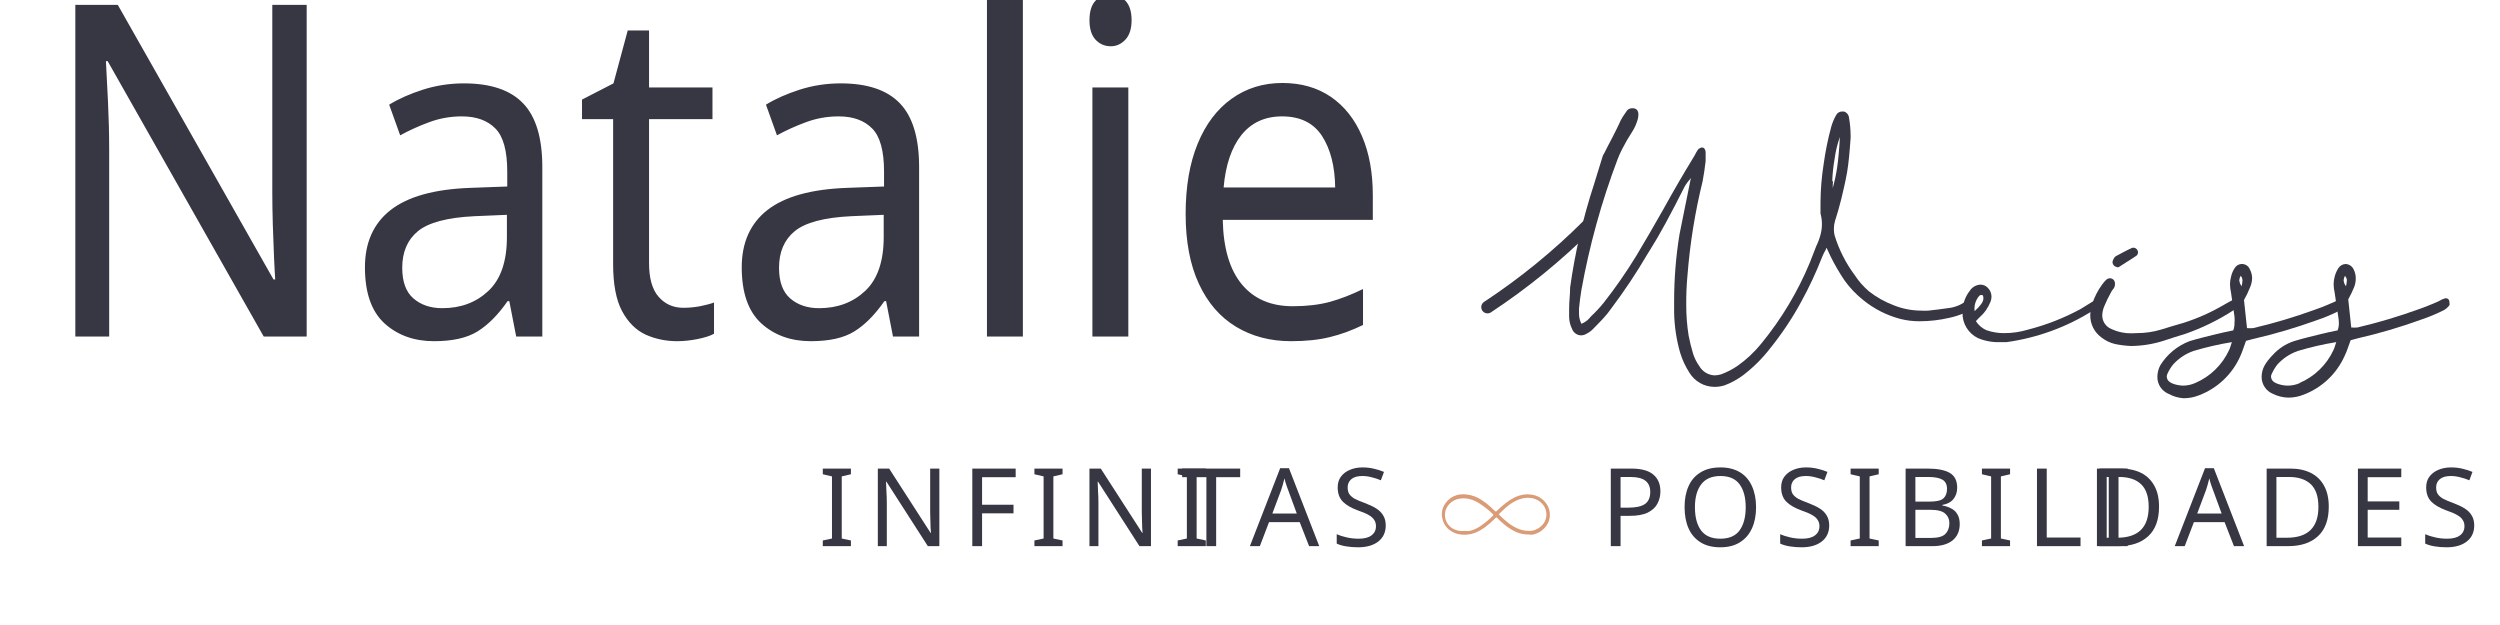
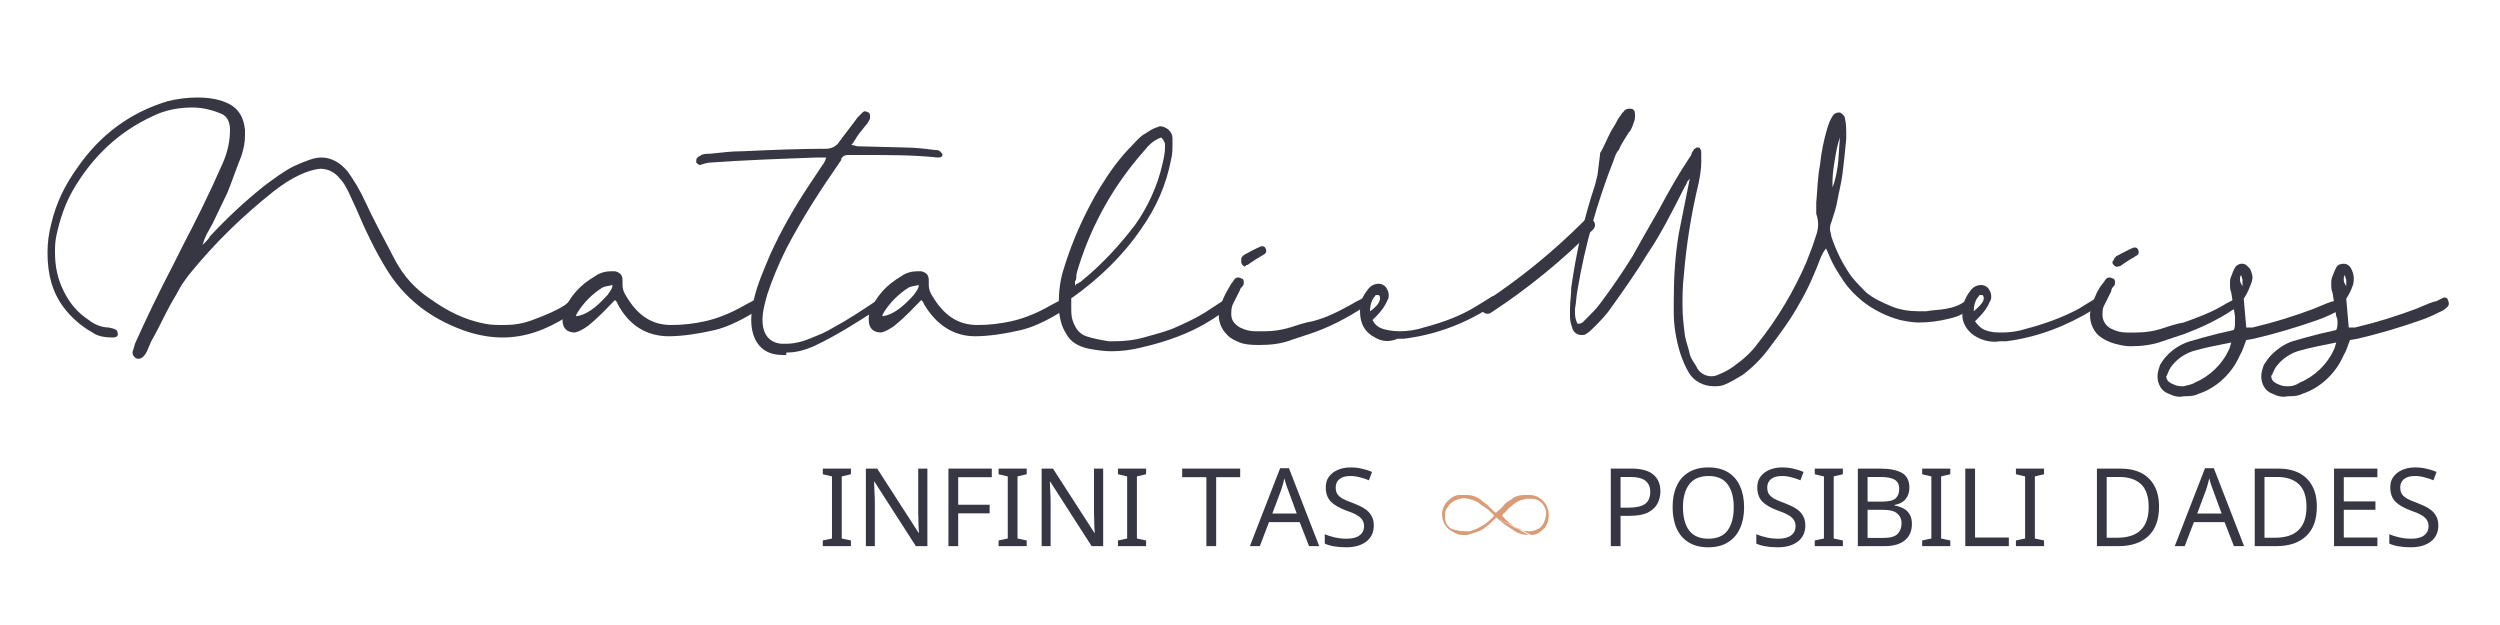
- <svg xmlns="http://www.w3.org/2000/svg" id="Layer_1" data-name="Layer 1" viewBox="0 0 200 50">
-   <defs>
-     <style>.cls-1{font-size:37.15px;font-family:QuickLetter, Quick Letter;}.cls-1,.cls-2,.cls-5,.cls-8{fill:#373643;}.cls-2,.cls-5{font-size:8.69px;font-family:AragonSansSC, Aragon Sans SC;}.cls-2{letter-spacing:0.11em;}.cls-3{letter-spacing:0.05em;}.cls-4,.cls-5{letter-spacing:0.11em;}.cls-6{letter-spacing:0.1em;}.cls-7{letter-spacing:0.11em;}.cls-9{fill:#da9b77;}.cls-10{fill:none;stroke:#373643;stroke-linecap:round;stroke-miterlimit:10;}</style>
-   </defs>
-   <text class="cls-1" transform="translate(2.85 26.92) scale(0.88 1)">Natalie</text>
-   <text class="cls-2" transform="translate(65.48 43.69)">INFINI<tspan class="cls-3" x="29" y="0">T</tspan>
-     <tspan class="cls-4" x="34.51" y="0">AS</tspan>
-   </text>
-   <text class="cls-5" transform="translate(128.02 43.69)">POSIBILI<tspan class="cls-6" x="38.89" y="0">D</tspan>
-     <tspan class="cls-7" x="45.96" y="0">ADES</tspan>
-   </text>
-   <path class="cls-8" d="M127.75,14l-.24.78a47.62,47.62,0,0,0-1.9,8.22c0,.56-.08,1.11-.08,1.67v.69a2.2,2.2,0,0,0,.23.94.79.79,0,0,0,.72.53.83.83,0,0,0,.44-.13,1.93,1.93,0,0,0,.59-.45c.5-.51,1-1,1.41-1.6a45.18,45.18,0,0,0,2.88-4.33L132,20c.75-1.18,1.67-2.88,2.79-5.11.06-.09.14-.22.24-.35a2.62,2.62,0,0,0,.24-.3l-.91,4.51a33.18,33.18,0,0,0-.43,5.35V25a12.47,12.47,0,0,0,.48,3.21,6.31,6.31,0,0,0,.74,1.6,2.36,2.36,0,0,0,2,1.14,2.7,2.7,0,0,0,.81-.12,6.07,6.07,0,0,0,1.5-.82,11.77,11.77,0,0,0,2.15-2.14,24.84,24.84,0,0,0,2.46-3.68,30.08,30.08,0,0,0,1.72-3.68,4.09,4.09,0,0,1,.28-.55s0-.07.06-.13l.33.71a16.42,16.42,0,0,0,1.1,1.89A7.81,7.81,0,0,0,149.05,24a7.89,7.89,0,0,0,3,1.52,6.15,6.15,0,0,0,1.53.18,10.46,10.46,0,0,0,2.35-.27,6.4,6.4,0,0,0,1.15-.36,2.09,2.09,0,0,0,.49-.38l.14-.13a.31.31,0,0,0,.08-.22.4.4,0,0,0-.09-.27.36.36,0,0,0-.19-.09.24.24,0,0,0-.18.07,2.88,2.88,0,0,1-1.48.6c-.53.07-1.06.15-1.58.2a5.52,5.52,0,0,1-.58,0,5.94,5.94,0,0,1-2.17-.42,7.57,7.57,0,0,1-2-1.12A6.16,6.16,0,0,1,148.37,22a10.52,10.52,0,0,1-1.6-3.16,2,2,0,0,1-.06-.54,2.21,2.21,0,0,1,.09-.62c.19-.6.37-1.2.51-1.79s.32-1.33.45-2.07.21-1.67.29-2.8v-.16a8.69,8.69,0,0,0-.13-1.45.58.58,0,0,0-.41-.49l-.15,0a.53.53,0,0,0-.48.31,4.14,4.14,0,0,0-.38.91,23.75,23.75,0,0,0-.61,3,20.85,20.85,0,0,0-.25,3l0,.94a3.21,3.21,0,0,1,0,1.7,4.81,4.81,0,0,1-.34.91L144.79,21a25.72,25.72,0,0,1-3.89,6.49,9.39,9.39,0,0,1-1.9,1.78,6.07,6.07,0,0,1-1.29.67,2,2,0,0,1-.53.09,1.48,1.48,0,0,1-1.24-.75,3.63,3.63,0,0,1-.48-.94,14.74,14.74,0,0,1-.37-1.49,15.21,15.21,0,0,1-.19-2.43A23.1,23.1,0,0,1,135,22a46.67,46.67,0,0,1,1.21-7.5c.1-.54.18-1.08.24-1.61l0-.36,0-.37a.53.53,0,0,0-.08-.25.24.24,0,0,0-.22-.11.32.32,0,0,0-.17.06.31.31,0,0,0-.15.12,2.86,2.86,0,0,0-.24.42l-.16.27c-.75,1.22-1.55,2.6-2.39,4.12-.77,1.36-1.48,2.58-2.14,3.68a39,39,0,0,1-2.62,3.77,11,11,0,0,1-1,1.07,2.87,2.87,0,0,1-.29.31,1.63,1.63,0,0,1-.38.24l-.09.05a1.77,1.77,0,0,1-.2-.78l0-.4v-.05c.05-.49.11-1,.19-1.47a59.12,59.12,0,0,1,2.89-10.45,7.5,7.5,0,0,1,.37-.83,15.4,15.4,0,0,1,.81-1.4,3.45,3.45,0,0,0,.38-.8,1.59,1.59,0,0,0,.11-.6v0a.53.53,0,0,0-.12-.35.47.47,0,0,0-.34-.12h-.06a.54.54,0,0,0-.43.23c0,.06-.07.09-.08.13a5,5,0,0,0-.39.62c-.08.2-.2.43-.35.74s-.38.76-.7,1.36l-.22.44c-.07.12-.11.21-.15.27m18.35,2.05a12.51,12.51,0,0,1,.19-1.8,8.51,8.51,0,0,1,.42-1.74c-.05,1-.13,1.83-.22,2.45a13.09,13.09,0,0,1-.35,1.63A4.26,4.26,0,0,1,146.64,14.5Z" />
-   <path class="cls-8" d="M158.24,27.05A2.2,2.2,0,0,1,157,25a2.74,2.74,0,0,1,.57-1.72,1.08,1.08,0,0,1,.88-.51A.81.81,0,0,1,159,23a1,1,0,0,1,.32.74,1.1,1.1,0,0,1-.08.4,3.25,3.25,0,0,1-.9,1.27l-.27.28a1.92,1.92,0,0,0,.83.72,4.19,4.19,0,0,0,1.44.24,6.48,6.48,0,0,0,1.9-.28,18.33,18.33,0,0,0,4.21-1.65l1.28-.79a.5.5,0,0,1,.16,0A.47.47,0,0,1,168,24a.49.49,0,0,1,0,.14q0,.39-.54.69a17.48,17.48,0,0,1-6.93,2.54l-.49,0A4.21,4.21,0,0,1,158.24,27.05Zm.43-3.17a.43.43,0,0,0-.07-.28l-.06,0a.24.24,0,0,0-.21.08,1.56,1.56,0,0,0-.36,1.21C158.43,24.47,158.67,24.15,158.67,23.88Z" />
-   <path class="cls-8" d="M169.2,27.52a2.78,2.78,0,0,1-1.08-.52,2.17,2.17,0,0,1-.9-1.76,2.93,2.93,0,0,1,.16-.93,5.35,5.35,0,0,1,.8-1.56,2.43,2.43,0,0,1,.33-.38.48.48,0,0,1,.29-.11.42.42,0,0,1,.31.15.51.51,0,0,1,.09.3.62.62,0,0,1-.06.29c-.07.13-.18.22-.24.35a11,11,0,0,0-.58,1.2,2,2,0,0,0-.14.69,1.17,1.17,0,0,0,.73,1.08,3.63,3.63,0,0,0,1.23.33,5,5,0,0,0,.77,0,6.75,6.75,0,0,0,2-.29c.59-.18,1.18-.37,1.77-.53a15.93,15.93,0,0,0,3.21-1.43c.29-.17.58-.33.86-.47l.11,0a.24.24,0,0,1,.23.18v.15a.39.39,0,0,1-.06.25,1.19,1.19,0,0,1-.38.33,17.92,17.92,0,0,1-3.83,1.87c-.59.18-1.17.36-1.76.56a8.83,8.83,0,0,1-2.58.41A7.71,7.71,0,0,1,169.2,27.52Zm-.09-6.28A.39.39,0,0,1,169,21a.41.41,0,0,1,.05-.21.63.63,0,0,1,.19-.28c.44-.23.89-.49,1.35-.69l.13,0a.38.38,0,0,1,.32.4v0c0,.06-.06.2-.13.24-.48.33-1,.63-1.43.92l-.07,0A.55.55,0,0,1,169.11,21.24Z" />
-   <path class="cls-8" d="M173.49,31.51a1.45,1.45,0,0,1-.9-1.38,2,2,0,0,1,.23-.9,4.73,4.73,0,0,1,2.35-1.94c.72-.22,1.45-.39,2.17-.57.45-.11.88-.2,1.32-.29a1.54,1.54,0,0,0,.1-.58,2.87,2.87,0,0,0,0-.52l-.28-1.93a3,3,0,0,1-.08-.67,2.32,2.32,0,0,1,.08-.58,2,2,0,0,1,.3-.71.68.68,0,0,1,1.21.11,1.52,1.52,0,0,1,.18.73A2,2,0,0,1,180,23a7.65,7.65,0,0,1-.48,1l.24,2.25a3.34,3.34,0,0,0,.49,0,43.48,43.48,0,0,0,4.93-1.47c.74-.25,1.44-.58,1.55-.62a2.26,2.26,0,0,1,.58-.25l0,0a.32.32,0,0,1,.23.13.66.66,0,0,1,.05.25.39.39,0,0,1,0,.17,1.45,1.45,0,0,1-.43.39,13.06,13.06,0,0,1-1.83.77,44.16,44.16,0,0,1-5.09,1.5l-.56.15c-.18.47-.29.87-.46,1.23a5.9,5.9,0,0,1-3.29,3.12,3.28,3.28,0,0,1-1.23.24A2.89,2.89,0,0,1,173.49,31.51Zm2.13-.87A5.26,5.26,0,0,0,178.33,28c.08-.16.11-.32.22-.63a24.43,24.43,0,0,0-3.08.71,3.92,3.92,0,0,0-1.62,1.08,3.27,3.27,0,0,0-.45.73.65.65,0,0,0-.06.23.54.54,0,0,0,.27.46,1.28,1.28,0,0,0,.36.16,2.5,2.5,0,0,0,.71.11A2.44,2.44,0,0,0,175.62,30.64Zm3.78-8.22a.66.66,0,0,0-.14-.36.77.77,0,0,0-.12.36,1,1,0,0,0,.19.48A2.66,2.66,0,0,0,179.4,22.42Z" />
-   <path class="cls-8" d="M181.84,31.51a1.46,1.46,0,0,1-.91-1.38,1.9,1.9,0,0,1,.24-.9,4,4,0,0,1,.64-.82,3.93,3.93,0,0,1,1.71-1.12c.71-.22,1.45-.39,2.17-.57.44-.11.87-.2,1.32-.29a1.54,1.54,0,0,0,.1-.58,2.87,2.87,0,0,0-.05-.52l-.29-1.93a3,3,0,0,1-.08-.67,2.32,2.32,0,0,1,.08-.58,2.16,2.16,0,0,1,.31-.71.71.71,0,0,1,.57-.32.74.74,0,0,1,.64.43,1.5,1.5,0,0,1,.17.73,1.93,1.93,0,0,1-.12.67,9.14,9.14,0,0,1-.48,1l.24,2.25a3.34,3.34,0,0,0,.49,0,44.1,44.1,0,0,0,4.93-1.47c.74-.25,1.44-.58,1.55-.62a2.06,2.06,0,0,1,.57-.25l.05,0a.3.3,0,0,1,.22.13.51.51,0,0,1,.05.25.4.4,0,0,1,0,.17,1.45,1.45,0,0,1-.43.39,13.38,13.38,0,0,1-1.84.77,43,43,0,0,1-5.09,1.5l-.55.15c-.18.47-.29.87-.47,1.23a5.88,5.88,0,0,1-3.28,3.12,3.32,3.32,0,0,1-1.23.24A2.89,2.89,0,0,1,181.84,31.51Zm2.12-.87A5.28,5.28,0,0,0,186.68,28c.08-.16.11-.32.22-.63a23.64,23.64,0,0,0-3.08.71,4,4,0,0,0-1.63,1.08,3.63,3.63,0,0,0-.44.73.51.51,0,0,0-.07.23.54.54,0,0,0,.27.46,1.22,1.22,0,0,0,.37.16,2.43,2.43,0,0,0,.7.11A2.37,2.37,0,0,0,184,30.64Zm3.79-8.22c0-.14-.05-.2-.15-.36a.88.88,0,0,0-.11.36.9.9,0,0,0,.19.48A2.66,2.66,0,0,0,187.75,22.42Z" />
-   <path class="cls-9" d="M122.3,42.76a2.43,2.43,0,0,1-1.12-.25,4.37,4.37,0,0,1-.88-.59,5.48,5.48,0,0,1-.56-.52l0,0a0,0,0,0,0-.06,0l-.1.1a6.78,6.78,0,0,1-.81.7,3.91,3.91,0,0,1-.75.42,2.38,2.38,0,0,1-.64.15,2,2,0,0,1-.43,0,1.79,1.79,0,0,1-1-.38,1.54,1.54,0,0,1-.56-.91,1.46,1.46,0,0,1,.31-1.3,1.68,1.68,0,0,1,1.07-.62,2.1,2.1,0,0,1,.56,0,2.64,2.64,0,0,1,1.23.46,5.26,5.26,0,0,1,.74.58l.32.31s0,0,.09,0a7.53,7.53,0,0,1,.73-.65,4.32,4.32,0,0,1,.73-.47,2.69,2.69,0,0,1,.78-.23,1.84,1.84,0,0,1,.47,0,1.72,1.72,0,0,1,1.32.78,1.47,1.47,0,0,1,.24.7,1.5,1.5,0,0,1-.44,1.22,1.7,1.7,0,0,1-1,.52Zm-5.15-.29a1.88,1.88,0,0,0,.45,0,2.7,2.7,0,0,0,.86-.4,6.57,6.57,0,0,0,1-.84s0,0,0-.07a6.08,6.08,0,0,0-1-.81,2.61,2.61,0,0,0-.68-.36,2,2,0,0,0-1-.1,1.43,1.43,0,0,0-1,.65,1.19,1.19,0,0,0-.17.84,1.23,1.23,0,0,0,.54.86A1.43,1.43,0,0,0,117.15,42.47Zm5.14,0h.22a1.5,1.5,0,0,0,.92-.52,1.24,1.24,0,0,0,.25-1.08,1.28,1.28,0,0,0-.45-.71,1.48,1.48,0,0,0-.84-.33,1.93,1.93,0,0,0-.34,0,2.31,2.31,0,0,0-.52.12,3.57,3.57,0,0,0-.85.48c-.18.14-.35.3-.52.46a2.39,2.39,0,0,0-.23.22s0,0,0,.07l0,0c.16.16.33.32.51.47a3.82,3.82,0,0,0,.86.58A2.23,2.23,0,0,0,122.29,42.47Z" />
-   <path class="cls-10" d="M119,24.57A51.53,51.53,0,0,0,127.06,18" />
+ <svg xmlns="http://www.w3.org/2000/svg" version="1.1" id="Layer_1" x="0px" y="0px" viewBox="0 0 200 50" style="enable-background:new 0 0 200 50;" xml:space="preserve">
+   <style type="text/css">
+ 	.st0{enable-background:new    ;}
+ 	.st1{fill:#373643;}
+ 	.st2{font-family:'AragonSansSC';}
+ 	.st3{font-size:8.69px;}
+ 	.st4{fill:#DA9B77;}
+ 	.st5{fill:none;stroke:#373643;stroke-linecap:round;stroke-miterlimit:10;}
+ </style>
+   <g class="st0">
+     <path class="st1" d="M10.8,28.6c-0.1-0.1-0.2-0.2-0.2-0.4c0-0.1,0.1-0.3,0.2-0.7c0.8-1.8,1.8-3.9,3.1-6.4l0.7-1.4   c1-1.9,2.1-4.1,3.2-6.6c0.4-0.9,0.6-1.8,0.6-2.7c0-0.6-0.2-1.1-0.7-1.3c-0.7-0.3-1.5-0.5-2.3-0.5c-1.1,0-2.2,0.2-3.2,0.7   c-2.6,1.2-4.7,3.1-6.3,5.8c-0.7,1.2-1.1,2.4-1.4,3.8c-0.1,0.5-0.1,0.9-0.1,1.3c0,1.1,0.2,2.1,0.7,3.1s1.1,1.7,2,2.3   c0.5,0.4,1.1,0.6,1.6,0.6c0.5,0.1,0.7,0.2,0.7,0.4C9.5,26.9,9.3,27,9,27c-0.6,0-1.2-0.1-1.6-0.4c-0.9-0.5-1.7-1.2-2.3-2   c-0.9-1.2-1.3-2.6-1.3-4.4c0-0.8,0.1-1.5,0.3-2.3c0.4-1.7,1.1-3.1,2.1-4.5C8,10.8,10.4,9,13.4,8.1c0.8-0.2,1.6-0.3,2.4-0.3   c1.1,0,1.9,0.2,2.5,0.5c0.8,0.4,1.2,1.1,1.3,2.1l0,0.4c0,0.6-0.1,1.1-0.3,1.7c-0.4,1-0.7,1.9-1.1,2.9c-0.4,0.8-0.8,1.7-1.2,2.5   l-0.5,0.9c-0.1,0.2-0.2,0.5-0.3,0.8l0.2-0.2c0.2-0.2,0.3-0.3,0.4-0.5c1.4-1.5,2.8-2.8,4.3-4c0.8-0.6,1.6-1.2,2.4-1.6   c0.9-0.4,1.6-0.7,2.2-0.7c0.8,0,1.5,0.4,2.1,1.1c0.5,0.7,1,1.5,1.5,2.6c0.4,0.9,1.2,2.4,2.3,4.5c0.7,1.3,1.6,2.3,2.8,3.1   c1.4,1,2.8,1.7,4.4,2c0.5,0.1,1,0.1,1.5,0.1c0.8,0,1.5-0.1,2.3-0.4c1.1-0.4,2-0.8,2.6-1.2c0.5-0.4,0.8-0.7,0.9-0.7h0.1   c0.2,0,0.3,0.1,0.3,0.4v0c0,0.2-0.2,0.4-0.5,0.7l-0.2,0.2c-0.1,0.1-0.3,0.2-0.4,0.3c-1.7,1.1-3.4,1.7-5.2,1.7c-1,0-2.1-0.2-3.2-0.6   c-2.7-1-4.7-2.6-6.1-4.9c-0.8-1.3-1.6-2.9-2.4-4.8l-0.6-1.3c-0.2-0.4-0.4-0.8-0.7-1.1c-0.4-0.5-0.9-0.8-1.6-0.8   c-1,0.1-2.3,0.7-3.7,1.8c-2.4,1.9-4.7,4.1-6.8,6.7c-0.3,0.4-0.6,0.8-0.8,1.2s-0.6,1-1,1.8c-0.4,0.8-0.8,1.6-1.2,2.3L11.8,28   c-0.2,0.5-0.5,0.7-0.7,0.7C11,28.7,10.9,28.7,10.8,28.6z" />
+     <path class="st1" d="M49.4,24.3c0-0.1-0.1-0.2-0.2-0.3c-0.5,0.5-1.2,1.3-2.2,2.1c-0.3,0.2-0.6,0.4-1,0.5c-0.6,0-1-0.3-1-1   c0-0.3,0-0.5,0.1-0.7c0.5-1.2,1.3-2.1,2.5-2.8c0.4-0.3,0.9-0.4,1.3-0.4l0.3,0c0.4,0.1,0.6,0.3,0.6,0.7l0,0.4c0,0.3,0.1,0.6,0.3,0.9   c0.9,1.5,2,2.3,3.6,2.3c0.9,0,1.8-0.1,2.7-0.3c0.9-0.2,2-0.6,3.2-1.3c0.6-0.3,0.9-0.5,1-0.5c0.2,0,0.3,0.1,0.3,0.4   c0,0.2-0.2,0.4-0.6,0.7c-1.3,0.8-2.3,1.2-3.1,1.4c-1.3,0.3-2.6,0.5-3.7,0.5C51.7,26.9,50.3,26,49.4,24.3z M48.6,23.6   c0.2-0.3,0.4-0.5,0.4-0.8c-0.4,0.1-0.6,0.1-0.8,0.2c-0.8,0.5-1.5,1.2-2,2c0,0.1-0.1,0.1-0.1,0.2c0,0.1,0,0.1,0,0.1   C46.9,25.2,47.7,24.6,48.6,23.6z" />
+     <path class="st1" d="M62.9,28.4c-0.4,0-0.7,0-1.1-0.1c-1.1-0.3-1.7-1.3-1.7-2.7v-0.1c0-0.5,0.1-1,0.2-1.5c0.3-1.3,0.8-2.4,1.3-3.6   c0.9-2,2-3.9,3.2-5.7l1-1.5c0.1-0.1,0.2-0.3,0.3-0.6c-0.3,0-0.5,0-0.7,0c-2.8,0.1-5.7,0.2-8.5,0.4c-0.3,0-0.6,0.1-0.9,0.2   c-0.1,0-0.2-0.1-0.3-0.2c0-0.1,0-0.1,0-0.1c0-0.1,0-0.2,0.1-0.3c0.1-0.1,0.2-0.1,0.3-0.2c0.2-0.1,0.5-0.1,0.7-0.1   c0.9-0.1,1.7-0.2,2.6-0.2c2.2-0.1,4.5-0.2,6.7-0.2c0.4,0,0.8-0.2,1-0.5c0.5-0.7,1-1.3,1.5-2c0.1-0.1,0.3-0.3,0.4-0.4   c0,0,0.1-0.1,0.2-0.1c0.1,0,0.2,0.1,0.3,0.1c0.1,0.1,0.1,0.2,0.1,0.3c0,0.1,0,0.1,0,0.2c-0.1,0.2-0.2,0.4-0.4,0.6   c-0.3,0.4-0.6,0.7-0.8,1.1c-0.1,0.1-0.1,0.2-0.3,0.4c0.2,0,0.4,0.1,0.5,0.1l3.8,0.1c0.8,0,1.6,0.1,2.4,0.2c0.1,0,0.3,0,0.4,0.1   c0.1,0.1,0.2,0.2,0.2,0.3v0c0,0.1-0.1,0.2-0.3,0.2H75c-1.9-0.2-3.8-0.2-5.8-0.2h-1.4c-0.2,0-0.4,0.1-0.5,0.3l0,0.1   c-1.6,2.3-3.1,4.6-4.4,7.1c-0.6,1.2-1.1,2.4-1.5,3.6c-0.2,0.7-0.4,1.4-0.4,2.1c0,1.1,0.5,1.8,1.5,1.9l0.4,0c0.7,0,1.4-0.2,2.1-0.5   c0.5-0.2,1-0.4,1.5-0.7c1.3-0.7,2.5-1.5,3.7-2.3c0.1-0.1,0.2-0.2,0.4-0.2h0c0.1,0,0.2,0.1,0.2,0.1c0,0.1,0,0.1,0,0.2v0.1   c0,0.1-0.1,0.2-0.1,0.2c-0.1,0.1-0.2,0.2-0.3,0.2c-1.7,1.1-3.4,2.2-5.3,3.1c-0.7,0.3-1.4,0.5-2.1,0.5H62.9z" />
+     <path class="st1" d="M73.9,24.3c0-0.1-0.1-0.2-0.2-0.3c-0.5,0.5-1.2,1.3-2.2,2.1c-0.3,0.2-0.6,0.4-1,0.5c-0.6,0-1-0.3-1-1   c0-0.3,0-0.5,0.1-0.7c0.5-1.2,1.3-2.1,2.5-2.8c0.4-0.3,0.9-0.4,1.3-0.4l0.3,0c0.4,0.1,0.6,0.3,0.6,0.7l0,0.4c0,0.3,0.1,0.6,0.3,0.9   c0.9,1.5,2,2.3,3.6,2.3c0.9,0,1.8-0.1,2.7-0.3c0.9-0.2,2-0.6,3.2-1.3c0.6-0.3,0.9-0.5,1-0.5c0.2,0,0.3,0.1,0.3,0.4   c0,0.2-0.2,0.4-0.6,0.7c-1.3,0.8-2.3,1.2-3.1,1.4c-1.3,0.3-2.6,0.5-3.7,0.5C76.3,26.9,74.9,26,73.9,24.3z M73.1,23.6   c0.2-0.3,0.4-0.5,0.4-0.8c-0.4,0.1-0.6,0.1-0.8,0.2c-0.8,0.5-1.5,1.2-2,2c0,0.1-0.1,0.1-0.1,0.2c0,0.1,0,0.1,0,0.1   C71.4,25.2,72.2,24.6,73.1,23.6z" />
+     <path class="st1" d="M88.9,28.1c-0.6,0-1.2-0.1-1.8-0.2c-0.9-0.2-1.5-0.6-1.8-1.2c-0.4-0.6-0.5-1.2-0.6-1.9l0-0.5   c0-0.9,0.1-1.9,0.4-2.8c0.7-2.3,1.7-4.5,2.9-6.5c0.8-1.3,1.6-2.4,2.6-3.4c0.3-0.3,0.6-0.7,1-0.9c0.3-0.2,0.6-0.4,0.9-0.5   c0.1,0,0.2-0.1,0.3-0.1c0.2,0,0.5,0.1,0.7,0.3c0.2,0.2,0.3,0.4,0.3,0.7c0,0.2,0,0.3,0,0.5c0,0.3,0,0.7-0.1,1.1   c-0.4,2.1-1.2,3.9-2.4,5.6c-1.5,2.2-3.4,4-5.5,5.5c0,0-0.1,0-0.1,0.1l0,0.1c0,0.2,0,0.4,0,0.6c0,0.3,0,0.7,0.1,1   c0.2,0.6,0.5,1.1,1.1,1.3c0.6,0.2,1.2,0.3,1.8,0.4l0.5,0c0.8,0,1.6-0.1,2.3-0.3s1.5-0.4,2.3-0.7c0.9-0.4,1.8-0.8,2.6-1.3   c0.9-0.6,1.4-0.9,1.5-1c0,0,0.1,0,0.2,0c0,0,0.1,0.1,0.1,0.2c0,0.1,0.1,0.2,0.1,0.2c-0.1,0.3-0.7,0.8-1.9,1.5s-2.9,1.4-5.1,1.9   C90.5,28,89.7,28.1,88.9,28.1z M86.2,22.7c0.1-0.1,0.2-0.1,0.3-0.2c1.6-1.3,3-2.8,4.3-4.5c1-1.4,1.8-3.1,2.2-4.9   c0.1-0.4,0.2-0.9,0.2-1.3l0-0.2c0-0.1,0-0.2-0.1-0.3c0-0.1-0.1-0.2-0.2-0.3c-0.6,0.2-1,0.6-1.4,1.1c-2.3,2.6-4.1,5.7-5.2,9.2   c-0.1,0.3-0.2,0.6-0.2,0.9c0,0.1,0,0.2-0.1,0.3l0,0.1l0,0.3C86,22.8,86.1,22.7,86.2,22.7z" />
+     <path class="st1" d="M99.5,27.5c-0.4-0.1-0.8-0.3-1.1-0.5c-0.6-0.5-0.9-1.1-0.9-1.8c0-0.3,0-0.6,0.2-0.9c0.2-0.6,0.5-1.1,0.8-1.6   c0.1-0.1,0.2-0.3,0.3-0.4c0.1-0.1,0.2-0.1,0.3-0.1c0.1,0,0.2,0.1,0.3,0.1c0.1,0.1,0.1,0.2,0.1,0.3s0,0.2-0.1,0.3   c-0.1,0.1-0.2,0.2-0.2,0.3c-0.2,0.4-0.4,0.8-0.6,1.2c-0.1,0.3-0.1,0.5-0.1,0.7c0,0.5,0.2,0.8,0.7,1.1c0.4,0.2,0.8,0.3,1.2,0.3   c0.3,0,0.5,0,0.8,0c0.7,0,1.3-0.1,2-0.3c0.6-0.2,1.2-0.4,1.8-0.5c1.2-0.3,2.3-0.9,3.2-1.4c0.3-0.2,0.6-0.3,0.9-0.5l0.1,0   c0.1,0,0.2,0.1,0.2,0.2l0,0.1c0,0.1,0,0.2-0.1,0.3c-0.1,0.1-0.2,0.2-0.4,0.3c-1.1,0.7-2.4,1.4-3.8,1.9c-0.6,0.2-1.2,0.4-1.8,0.6   c-0.8,0.3-1.6,0.4-2.6,0.4C100.5,27.6,100,27.6,99.5,27.5z M99.4,21.2c-0.1-0.1-0.1-0.2-0.1-0.3c0-0.1,0-0.1,0-0.2   c0-0.1,0.1-0.2,0.2-0.3c0.4-0.2,0.9-0.5,1.4-0.7l0.1,0c0.2,0,0.3,0.2,0.3,0.4v0c0,0.1-0.1,0.2-0.1,0.2c-0.5,0.3-1,0.6-1.4,0.9   l-0.1,0C99.6,21.4,99.5,21.3,99.4,21.2z" />
+     <path class="st1" d="M110,27c-0.8-0.4-1.2-1.1-1.2-2.1c0-0.7,0.2-1.2,0.6-1.7c0.2-0.3,0.5-0.5,0.9-0.5c0.2,0,0.4,0.1,0.5,0.2   c0.2,0.2,0.3,0.5,0.3,0.7c0,0.1,0,0.3-0.1,0.4c-0.2,0.5-0.5,0.9-0.9,1.3l-0.3,0.3c0.2,0.4,0.5,0.6,0.8,0.7s0.8,0.2,1.4,0.2   c0.6,0,1.3-0.1,1.9-0.3c1.5-0.4,2.9-0.9,4.2-1.7l1.3-0.8c0,0,0.1,0,0.2,0c0,0,0.1,0.1,0.1,0.1c0,0,0,0.1,0,0.1   c0,0.3-0.2,0.5-0.5,0.7c-2.2,1.4-4.5,2.2-6.9,2.5l-0.5,0C111.1,27.4,110.5,27.3,110,27z M110.4,23.9c0-0.1,0-0.2-0.1-0.3l-0.1,0   c-0.1,0-0.2,0-0.2,0.1c-0.2,0.2-0.4,0.6-0.4,1.2C110.2,24.5,110.4,24.1,110.4,23.9z" />
+   </g>
+   <text transform="matrix(1 0 0 1 65.48 43.69)" class="st1 st2 st3">INFINI</text>
+   <text transform="matrix(1 0 0 1 94.48 43.69)" class="st1 st2 st3">T</text>
+   <text transform="matrix(1 0 0 1 99.99 43.69)" class="st1 st2 st3">AS</text>
+   <text transform="matrix(1 0 0 1 128.02 43.69)" class="st1 st2 st3">POSIBILI</text>
+   <text transform="matrix(1 0 0 1 166.91 43.69)" class="st1 st2 st3">D</text>
+   <text transform="matrix(1 0 0 1 173.98 43.69)" class="st1 st2 st3">ADES</text>
+   <path class="st1" d="M127.8,14l-0.2,0.8c-0.9,2.7-1.5,5.4-1.9,8.2c0,0.6-0.1,1.1-0.1,1.7v0.7c0,0.3,0.1,0.6,0.2,0.9  c0.1,0.3,0.4,0.5,0.7,0.5c0.2,0,0.3,0,0.4-0.1c0.2-0.1,0.4-0.3,0.6-0.5c0.5-0.5,1-1,1.4-1.6c1-1.4,2-2.8,2.9-4.3L132,20  c0.8-1.2,1.7-2.9,2.8-5.1c0.1-0.1,0.1-0.2,0.2-0.4c0.1-0.1,0.2-0.2,0.2-0.3l-0.9,4.5c-0.3,1.8-0.4,3.6-0.4,5.4V25  c0,1.1,0.2,2.2,0.5,3.2c0.2,0.6,0.4,1.1,0.7,1.6c0.4,0.7,1.2,1.1,2,1.1c0.3,0,0.5,0,0.8-0.1c0.5-0.2,1-0.5,1.5-0.8  c0.8-0.6,1.5-1.3,2.1-2.1c0.9-1.2,1.8-2.4,2.5-3.7c0.7-1.2,1.2-2.4,1.7-3.7c0.1-0.2,0.2-0.4,0.3-0.5c0,0,0-0.1,0.1-0.1l0.3,0.7  c0.3,0.7,0.7,1.3,1.1,1.9c0.4,0.6,0.9,1.1,1.5,1.6c0.9,0.7,1.9,1.2,3,1.5c0.5,0.1,1,0.2,1.5,0.2c0.8,0,1.6-0.1,2.4-0.3  c0.4-0.1,0.8-0.2,1.1-0.4c0.2-0.1,0.3-0.2,0.5-0.4l0.1-0.1c0.1-0.1,0.1-0.1,0.1-0.2c0-0.1,0-0.2-0.1-0.3c-0.1,0-0.1-0.1-0.2-0.1  c-0.1,0-0.1,0-0.2,0.1c-0.4,0.3-0.9,0.5-1.5,0.6c-0.5,0.1-1.1,0.1-1.6,0.2c-0.2,0-0.4,0-0.6,0c-0.7,0-1.5-0.1-2.2-0.4  c-0.7-0.3-1.4-0.6-2-1.1c-0.4-0.4-0.8-0.8-1.2-1.3c-0.7-1-1.2-2-1.6-3.2c0-0.2-0.1-0.4-0.1-0.5c0-0.2,0-0.4,0.1-0.6  c0.2-0.6,0.4-1.2,0.5-1.8s0.3-1.3,0.4-2.1s0.2-1.7,0.3-2.8v-0.2c0-0.5,0-1-0.1-1.4c0-0.2-0.2-0.4-0.4-0.5h-0.1  c-0.2,0-0.4,0.1-0.5,0.3c-0.2,0.3-0.3,0.6-0.4,0.9c-0.3,1-0.5,2-0.6,3c-0.2,1-0.2,2-0.3,3v0.9c0.2,0.6,0.2,1.1,0,1.7  c-0.1,0.3-0.2,0.6-0.3,0.9l-0.5,1.3c-1,2.3-2.3,4.5-3.9,6.5c-0.5,0.7-1.2,1.3-1.9,1.8c-0.4,0.3-0.8,0.5-1.3,0.7  c-0.2,0.1-0.4,0.1-0.5,0.1c-0.5,0-1-0.3-1.2-0.8c-0.2-0.3-0.4-0.6-0.5-0.9c-0.1-0.5-0.3-1-0.4-1.5c-0.1-0.8-0.2-1.6-0.2-2.4  c0-0.8,0-1.6,0.1-2.4c0.2-2.5,0.6-5,1.2-7.5c0.1-0.5,0.2-1.1,0.2-1.6v-0.4v-0.4c0-0.1,0-0.2-0.1-0.3c0-0.1-0.1-0.1-0.2-0.1  c-0.1,0-0.1,0-0.2,0.1c-0.1,0-0.1,0.1-0.1,0.1c-0.1,0.1-0.2,0.3-0.2,0.4l-0.2,0.3c-0.8,1.2-1.6,2.6-2.4,4.1  c-0.8,1.4-1.5,2.6-2.1,3.7c-0.8,1.3-1.7,2.6-2.6,3.8c-0.3,0.4-0.6,0.7-1,1.1c-0.1,0.1-0.2,0.2-0.3,0.3c-0.1,0.1-0.2,0.2-0.4,0.2  l-0.1,0c-0.1-0.2-0.2-0.5-0.2-0.8v-0.4v0c0.1-0.5,0.1-1,0.2-1.5c0.6-3.6,1.6-7.1,2.9-10.4c0.1-0.3,0.2-0.6,0.4-0.8  c0.2-0.5,0.5-0.9,0.8-1.4c0.2-0.2,0.3-0.5,0.4-0.8c0.1-0.2,0.1-0.4,0.1-0.6l0,0c0-0.1,0-0.3-0.1-0.4c-0.1-0.1-0.2-0.1-0.3-0.1h-0.1  c-0.2,0-0.3,0.1-0.4,0.2c0,0.1-0.1,0.1-0.1,0.1c-0.1,0.2-0.3,0.4-0.4,0.6c-0.1,0.2-0.2,0.4-0.4,0.7s-0.4,0.8-0.7,1.4l-0.2,0.4  c-0.1,0.1-0.1,0.2-0.1,0.3 M146.6,14.5c0-0.6,0.1-1.2,0.2-1.8c0.1-0.6,0.2-1.2,0.4-1.7c-0.1,1-0.1,1.8-0.2,2.4  c-0.1,0.6-0.2,1.1-0.4,1.6C146.6,14.9,146.6,14.7,146.6,14.5L146.6,14.5z" />
+   <path class="st1" d="M158.2,27c-0.8-0.4-1.3-1.2-1.2-2c0-0.6,0.2-1.2,0.6-1.7c0.2-0.3,0.5-0.5,0.9-0.5c0.2,0,0.4,0.1,0.5,0.2  c0.2,0.2,0.3,0.5,0.3,0.7c0,0.1,0,0.3-0.1,0.4c-0.2,0.5-0.5,0.9-0.9,1.3l-0.3,0.3c0.2,0.3,0.5,0.6,0.8,0.7c0.5,0.2,0.9,0.2,1.4,0.2  c0.6,0,1.3-0.1,1.9-0.3c1.5-0.4,2.9-0.9,4.2-1.6l1.3-0.8c0.1,0,0.1,0,0.2,0c0,0,0.1,0,0.1,0.1c0,0,0,0.1,0,0.1  c0,0.3-0.2,0.5-0.5,0.7c-2.1,1.3-4.5,2.2-6.9,2.5H160C159.4,27.4,158.8,27.3,158.2,27z M158.7,23.9c0-0.1,0-0.2-0.1-0.3h-0.1  c-0.1,0-0.2,0-0.2,0.1c-0.3,0.3-0.4,0.8-0.4,1.2C158.4,24.5,158.7,24.1,158.7,23.9z" />
+   <path class="st1" d="M169.2,27.5c-0.4-0.1-0.8-0.3-1.1-0.5c-0.6-0.4-0.9-1.1-0.9-1.8c0-0.3,0.1-0.6,0.2-0.9c0.2-0.6,0.4-1.1,0.8-1.6  c0.1-0.1,0.2-0.3,0.3-0.4c0.1-0.1,0.2-0.1,0.3-0.1c0.1,0,0.2,0.1,0.3,0.1c0.1,0.1,0.1,0.2,0.1,0.3c0,0.1,0,0.2-0.1,0.3  c-0.1,0.1-0.2,0.2-0.2,0.4c-0.2,0.4-0.4,0.8-0.6,1.2c-0.1,0.2-0.1,0.5-0.1,0.7c0,0.5,0.3,0.9,0.7,1.1c0.4,0.2,0.8,0.3,1.2,0.3  c0.3,0,0.5,0,0.8,0c0.7,0,1.4-0.1,2-0.3c0.6-0.2,1.2-0.4,1.8-0.5c1.1-0.4,2.2-0.8,3.2-1.4c0.3-0.2,0.6-0.3,0.9-0.5h0.1  c0.1,0,0.2,0.1,0.2,0.2v0.1c0,0.1,0,0.2-0.1,0.3c-0.1,0.1-0.2,0.2-0.4,0.3c-1.2,0.8-2.5,1.4-3.8,1.9c-0.6,0.2-1.2,0.4-1.8,0.6  c-0.8,0.3-1.7,0.4-2.6,0.4C170,27.7,169.6,27.6,169.2,27.5z M169.1,21.2c-0.1-0.1-0.1-0.1-0.1-0.2c0-0.1,0-0.1,0.1-0.2  c0-0.1,0.1-0.2,0.2-0.3c0.4-0.2,0.9-0.5,1.4-0.7h0.1c0.2,0,0.3,0.2,0.3,0.4l0,0c0,0.1-0.1,0.2-0.1,0.2c-0.5,0.3-1,0.6-1.4,0.9h-0.1  C169.3,21.4,169.2,21.3,169.1,21.2z" />
+   <path class="st1" d="M173.5,31.5c-0.6-0.2-0.9-0.8-0.9-1.4c0-0.3,0.1-0.6,0.2-0.9c0.5-0.9,1.4-1.6,2.4-1.9c0.7-0.2,1.4-0.4,2.2-0.6  c0.4-0.1,0.9-0.2,1.3-0.3c0.1-0.2,0.1-0.4,0.1-0.6c0-0.2,0-0.3,0-0.5l-0.3-1.9c-0.1-0.2-0.1-0.4-0.1-0.7c0-0.2,0-0.4,0.1-0.6  c0.1-0.3,0.2-0.5,0.3-0.7c0.2-0.3,0.6-0.4,0.9-0.2c0.1,0.1,0.2,0.2,0.3,0.3c0.1,0.2,0.2,0.5,0.2,0.7c0,0.2-0.1,0.5-0.2,0.7  c-0.1,0.3-0.3,0.7-0.5,1l0.2,2.3c0.2,0,0.3,0,0.5,0c1.7-0.4,3.3-0.9,4.9-1.5c0.7-0.3,1.4-0.6,1.6-0.6c0.2-0.1,0.4-0.2,0.6-0.3l0,0  c0.1,0,0.2,0.1,0.2,0.1c0,0.1,0,0.2,0.1,0.3c0,0.1,0,0.1,0,0.2c-0.1,0.2-0.3,0.3-0.4,0.4c-0.6,0.3-1.2,0.6-1.8,0.8  c-1.7,0.6-3.4,1.1-5.1,1.5l-0.6,0.1c-0.2,0.5-0.3,0.9-0.5,1.2c-0.6,1.4-1.8,2.6-3.3,3.1c-0.4,0.2-0.8,0.2-1.2,0.2  C174.3,31.8,173.9,31.7,173.5,31.5z M175.6,30.6c1.2-0.5,2.2-1.5,2.7-2.6c0.1-0.2,0.1-0.3,0.2-0.6c-1,0.2-2.1,0.4-3.1,0.7  c-0.6,0.2-1.2,0.6-1.6,1.1c-0.2,0.2-0.3,0.5-0.4,0.7c0,0.1-0.1,0.2-0.1,0.2c0,0.2,0.1,0.4,0.3,0.5c0.1,0.1,0.2,0.1,0.4,0.2  c0.2,0.1,0.5,0.1,0.7,0.1C175,30.8,175.3,30.8,175.6,30.6L175.6,30.6z M179.4,22.4c0-0.1-0.1-0.3-0.1-0.4c-0.1,0.1-0.1,0.2-0.1,0.4  c0,0.2,0.1,0.3,0.2,0.5C179.4,22.7,179.4,22.6,179.4,22.4L179.4,22.4z" />
+   <path class="st1" d="M181.8,31.5c-0.6-0.2-0.9-0.8-0.9-1.4c0-0.3,0.1-0.6,0.2-0.9c0.2-0.3,0.4-0.6,0.6-0.8c0.5-0.5,1.1-0.9,1.7-1.1  c0.7-0.2,1.4-0.4,2.2-0.6c0.4-0.1,0.9-0.2,1.3-0.3c0.1-0.2,0.1-0.4,0.1-0.6c0-0.2,0-0.3-0.1-0.5l-0.3-1.9c-0.1-0.2-0.1-0.4-0.1-0.7  c0-0.2,0-0.4,0.1-0.6c0.1-0.3,0.2-0.5,0.3-0.7c0.1-0.2,0.3-0.3,0.6-0.3c0.3,0,0.5,0.2,0.6,0.4c0.1,0.2,0.2,0.5,0.2,0.7  c0,0.2,0,0.5-0.1,0.7c-0.1,0.3-0.3,0.7-0.5,1l0.2,2.3c0.2,0,0.3,0,0.5,0c1.7-0.4,3.3-0.9,4.9-1.5c0.7-0.3,1.4-0.6,1.6-0.6  c0.2-0.1,0.4-0.2,0.6-0.3h0.1c0.1,0,0.2,0.1,0.2,0.1c0,0.1,0.1,0.2,0.1,0.3c0,0.1,0,0.1,0,0.2c-0.1,0.2-0.3,0.3-0.4,0.4  c-0.6,0.3-1.2,0.6-1.8,0.8c-1.7,0.6-3.4,1.1-5.1,1.5l-0.6,0.1c-0.2,0.5-0.3,0.9-0.5,1.2c-0.6,1.4-1.8,2.6-3.3,3.1  c-0.4,0.2-0.8,0.2-1.2,0.2C182.6,31.8,182.2,31.7,181.8,31.5z M184,30.6c1.2-0.5,2.2-1.5,2.7-2.6c0.1-0.2,0.1-0.3,0.2-0.6  c-1,0.2-2.1,0.4-3.1,0.7c-0.6,0.2-1.2,0.6-1.6,1.1c-0.2,0.2-0.3,0.5-0.4,0.7c0,0.1-0.1,0.1-0.1,0.2c0,0.2,0.1,0.4,0.3,0.5  c0.1,0.1,0.2,0.1,0.4,0.2c0.2,0.1,0.5,0.1,0.7,0.1C183.4,30.9,183.7,30.8,184,30.6L184,30.6z M187.7,22.4c0-0.1-0.1-0.2-0.1-0.4  c-0.1,0.1-0.1,0.2-0.1,0.4c0,0.2,0.1,0.3,0.2,0.5C187.7,22.7,187.7,22.6,187.7,22.4L187.7,22.4z" />
+   <path class="st4" d="M122.3,42.8c-0.4,0-0.8-0.1-1.1-0.3c-0.3-0.2-0.6-0.4-0.9-0.6c-0.2-0.2-0.4-0.3-0.6-0.5l0,0 M119.7,41.4  L119.7,41.4c-0.4,0.4-0.6,0.6-0.9,0.8c-0.2,0.2-0.5,0.3-0.8,0.4c-0.2,0.1-0.4,0.1-0.6,0.2c-0.1,0-0.3,0-0.4,0c-0.4,0-0.7-0.2-1-0.4  c-0.3-0.2-0.5-0.5-0.6-0.9c-0.1-0.5,0-0.9,0.3-1.3c0.3-0.3,0.6-0.6,1.1-0.6c0.2,0,0.4,0,0.6,0c0.4,0,0.9,0.2,1.2,0.5  c0.3,0.2,0.5,0.4,0.7,0.6l0.3,0.3c0,0,0,0,0.1,0c0.2-0.2,0.5-0.4,0.7-0.7c0.2-0.2,0.5-0.3,0.7-0.5c0.2-0.1,0.5-0.2,0.8-0.2  c0.2,0,0.3,0,0.5,0c0.5,0,1,0.3,1.3,0.8c0.1,0.2,0.2,0.5,0.2,0.7c0,0.5-0.1,0.9-0.4,1.2c-0.3,0.3-0.6,0.5-1,0.5L119.7,41.4z   M117.2,42.5c0.1,0,0.3,0,0.4,0c0.3-0.1,0.6-0.2,0.9-0.4c0.4-0.2,0.7-0.5,1-0.8c0,0,0,0,0-0.1c-0.3-0.3-0.6-0.6-1-0.8  c-0.2-0.2-0.4-0.3-0.7-0.4c-0.3-0.1-0.7-0.2-1-0.1c-0.4,0.1-0.8,0.3-1,0.7c-0.2,0.2-0.2,0.5-0.2,0.8c0,0.4,0.2,0.7,0.5,0.9  C116.4,42.4,116.8,42.5,117.2,42.5z M122.3,42.5h0.2c0.4-0.1,0.7-0.2,0.9-0.5c0.2-0.3,0.3-0.7,0.3-1.1c-0.1-0.3-0.2-0.5-0.4-0.7  c-0.2-0.2-0.5-0.3-0.8-0.3c-0.1,0-0.2,0-0.3,0c-0.2,0-0.4,0.1-0.5,0.1c-0.3,0.1-0.6,0.3-0.8,0.5c-0.2,0.1-0.3,0.3-0.5,0.5  c-0.1,0.1-0.2,0.1-0.2,0.2c0,0,0,0,0,0.1l0,0c0.2,0.2,0.3,0.3,0.5,0.5c0.3,0.2,0.5,0.4,0.9,0.6C121.6,42.4,121.9,42.5,122.3,42.5z" />
+   <path class="st5" d="M119,24.6c2.9-1.9,5.6-4.1,8.1-6.6" />
</svg>
